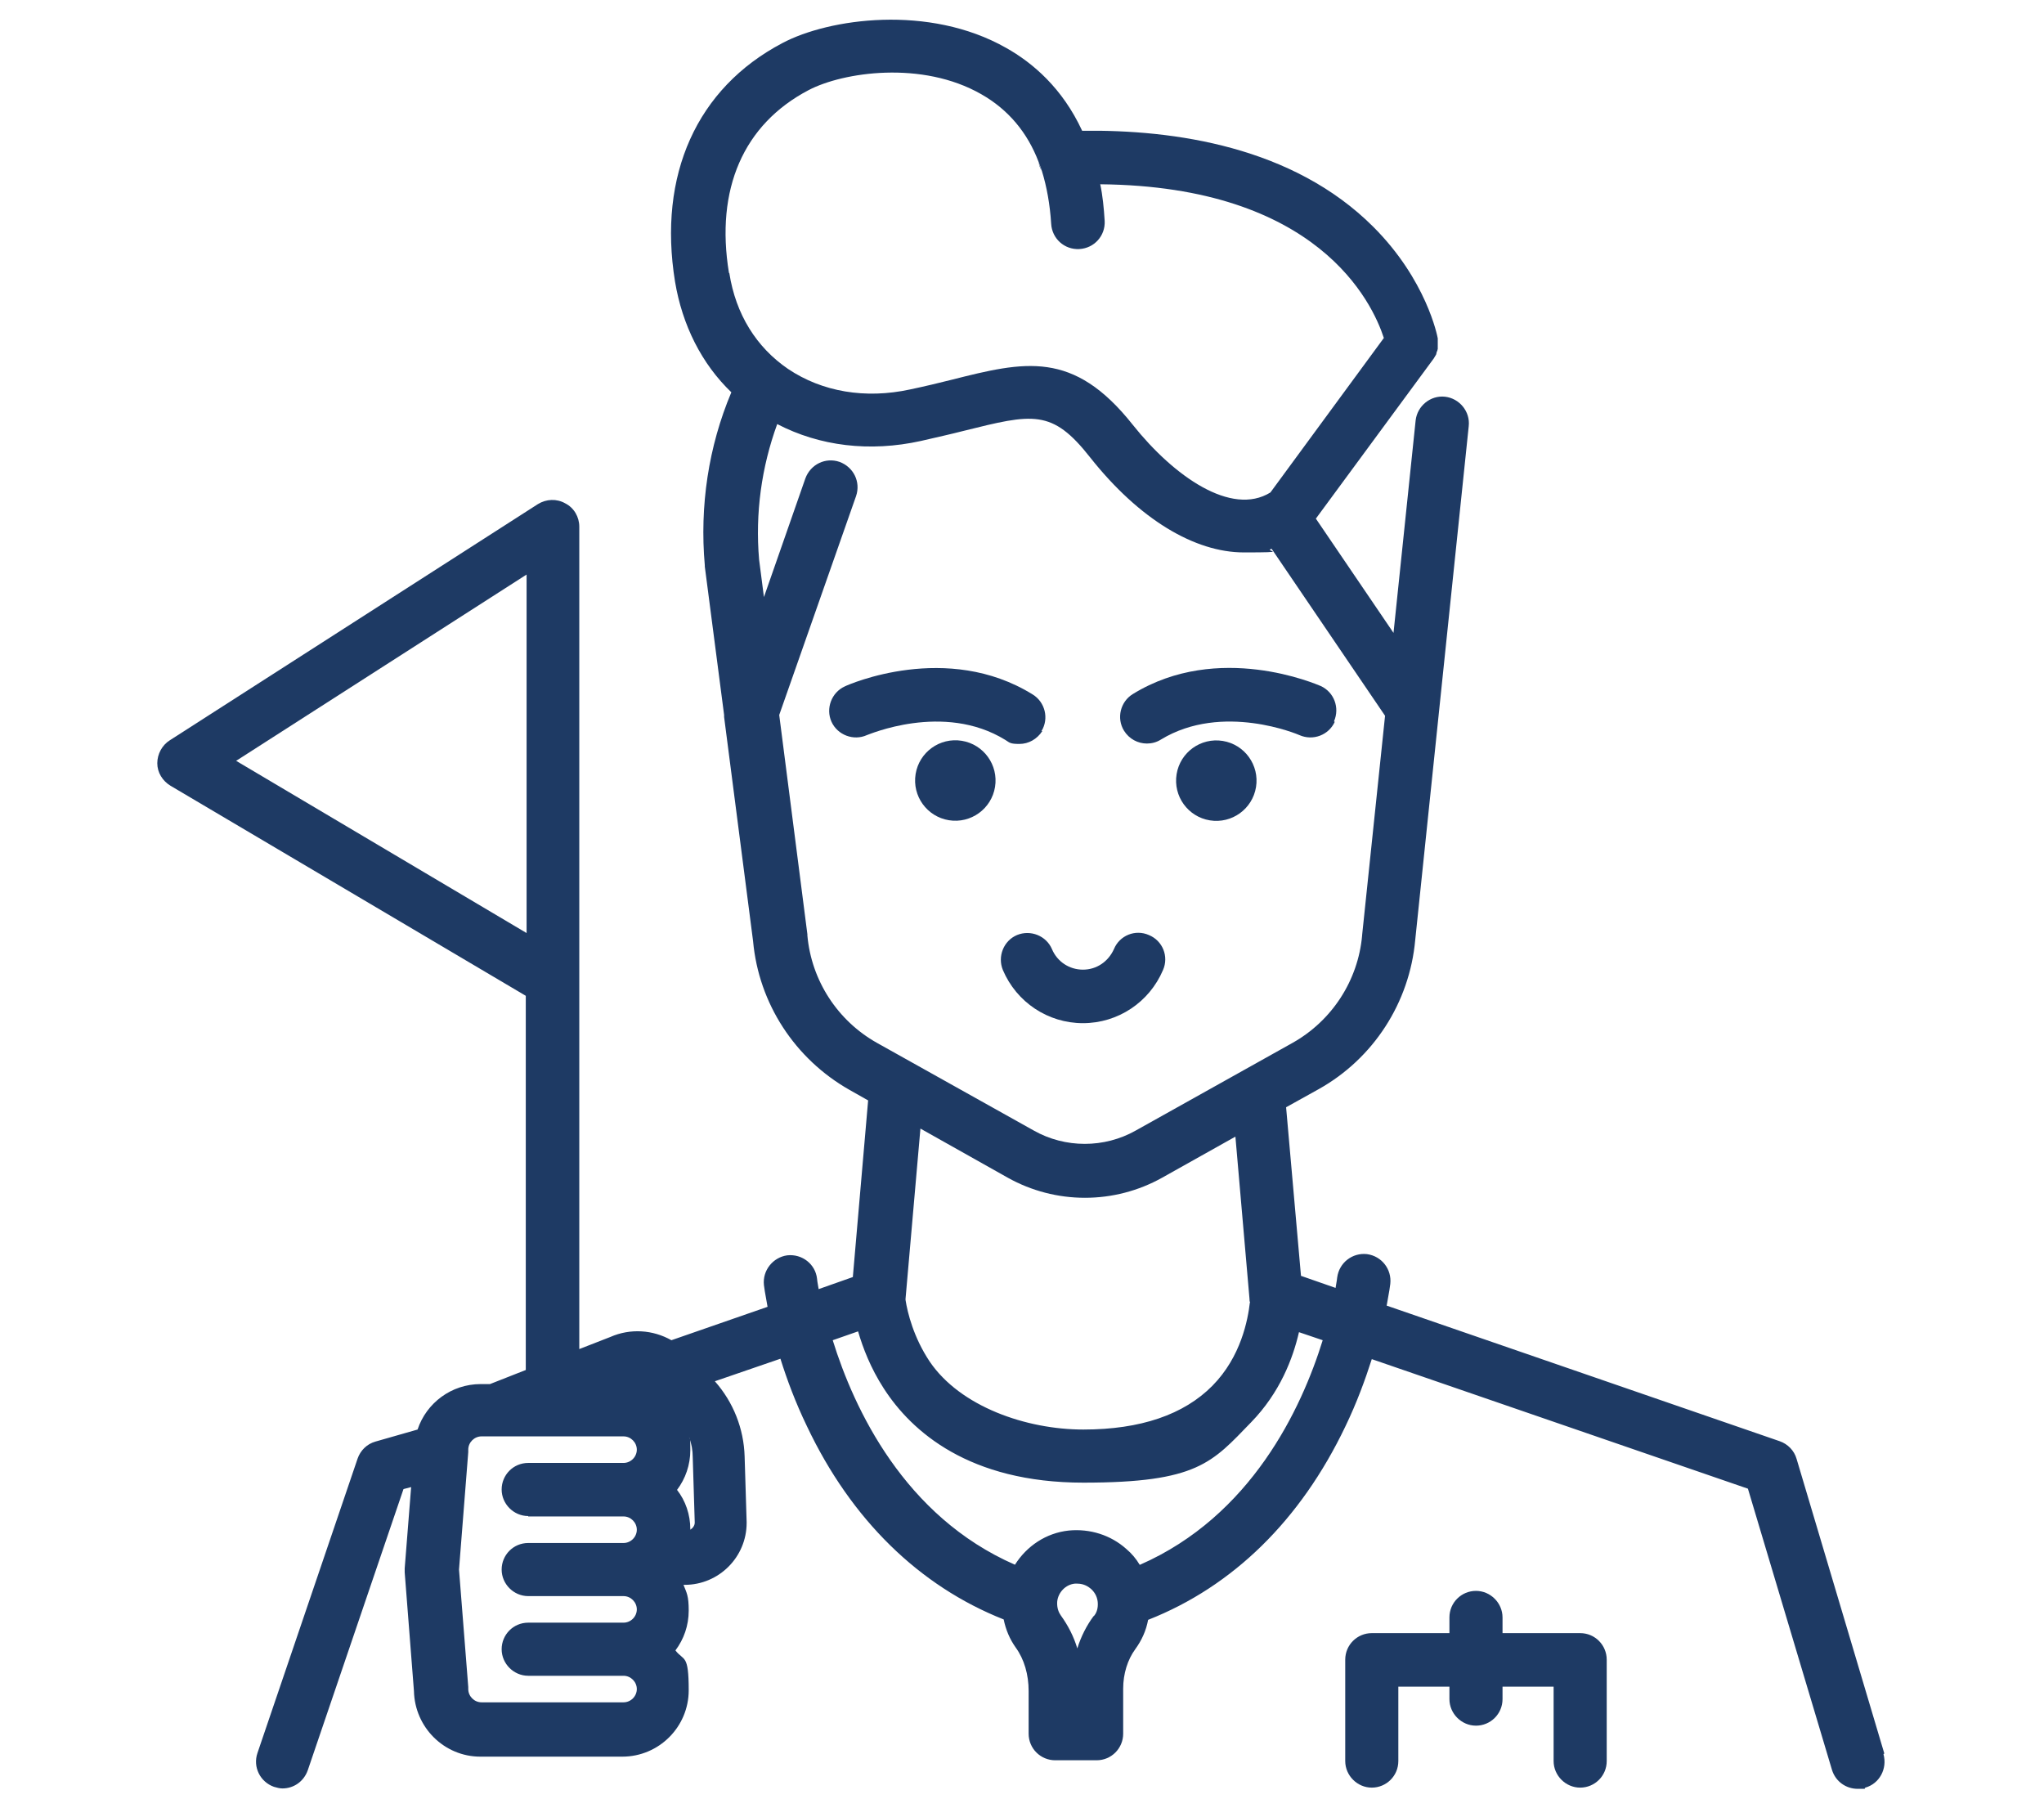
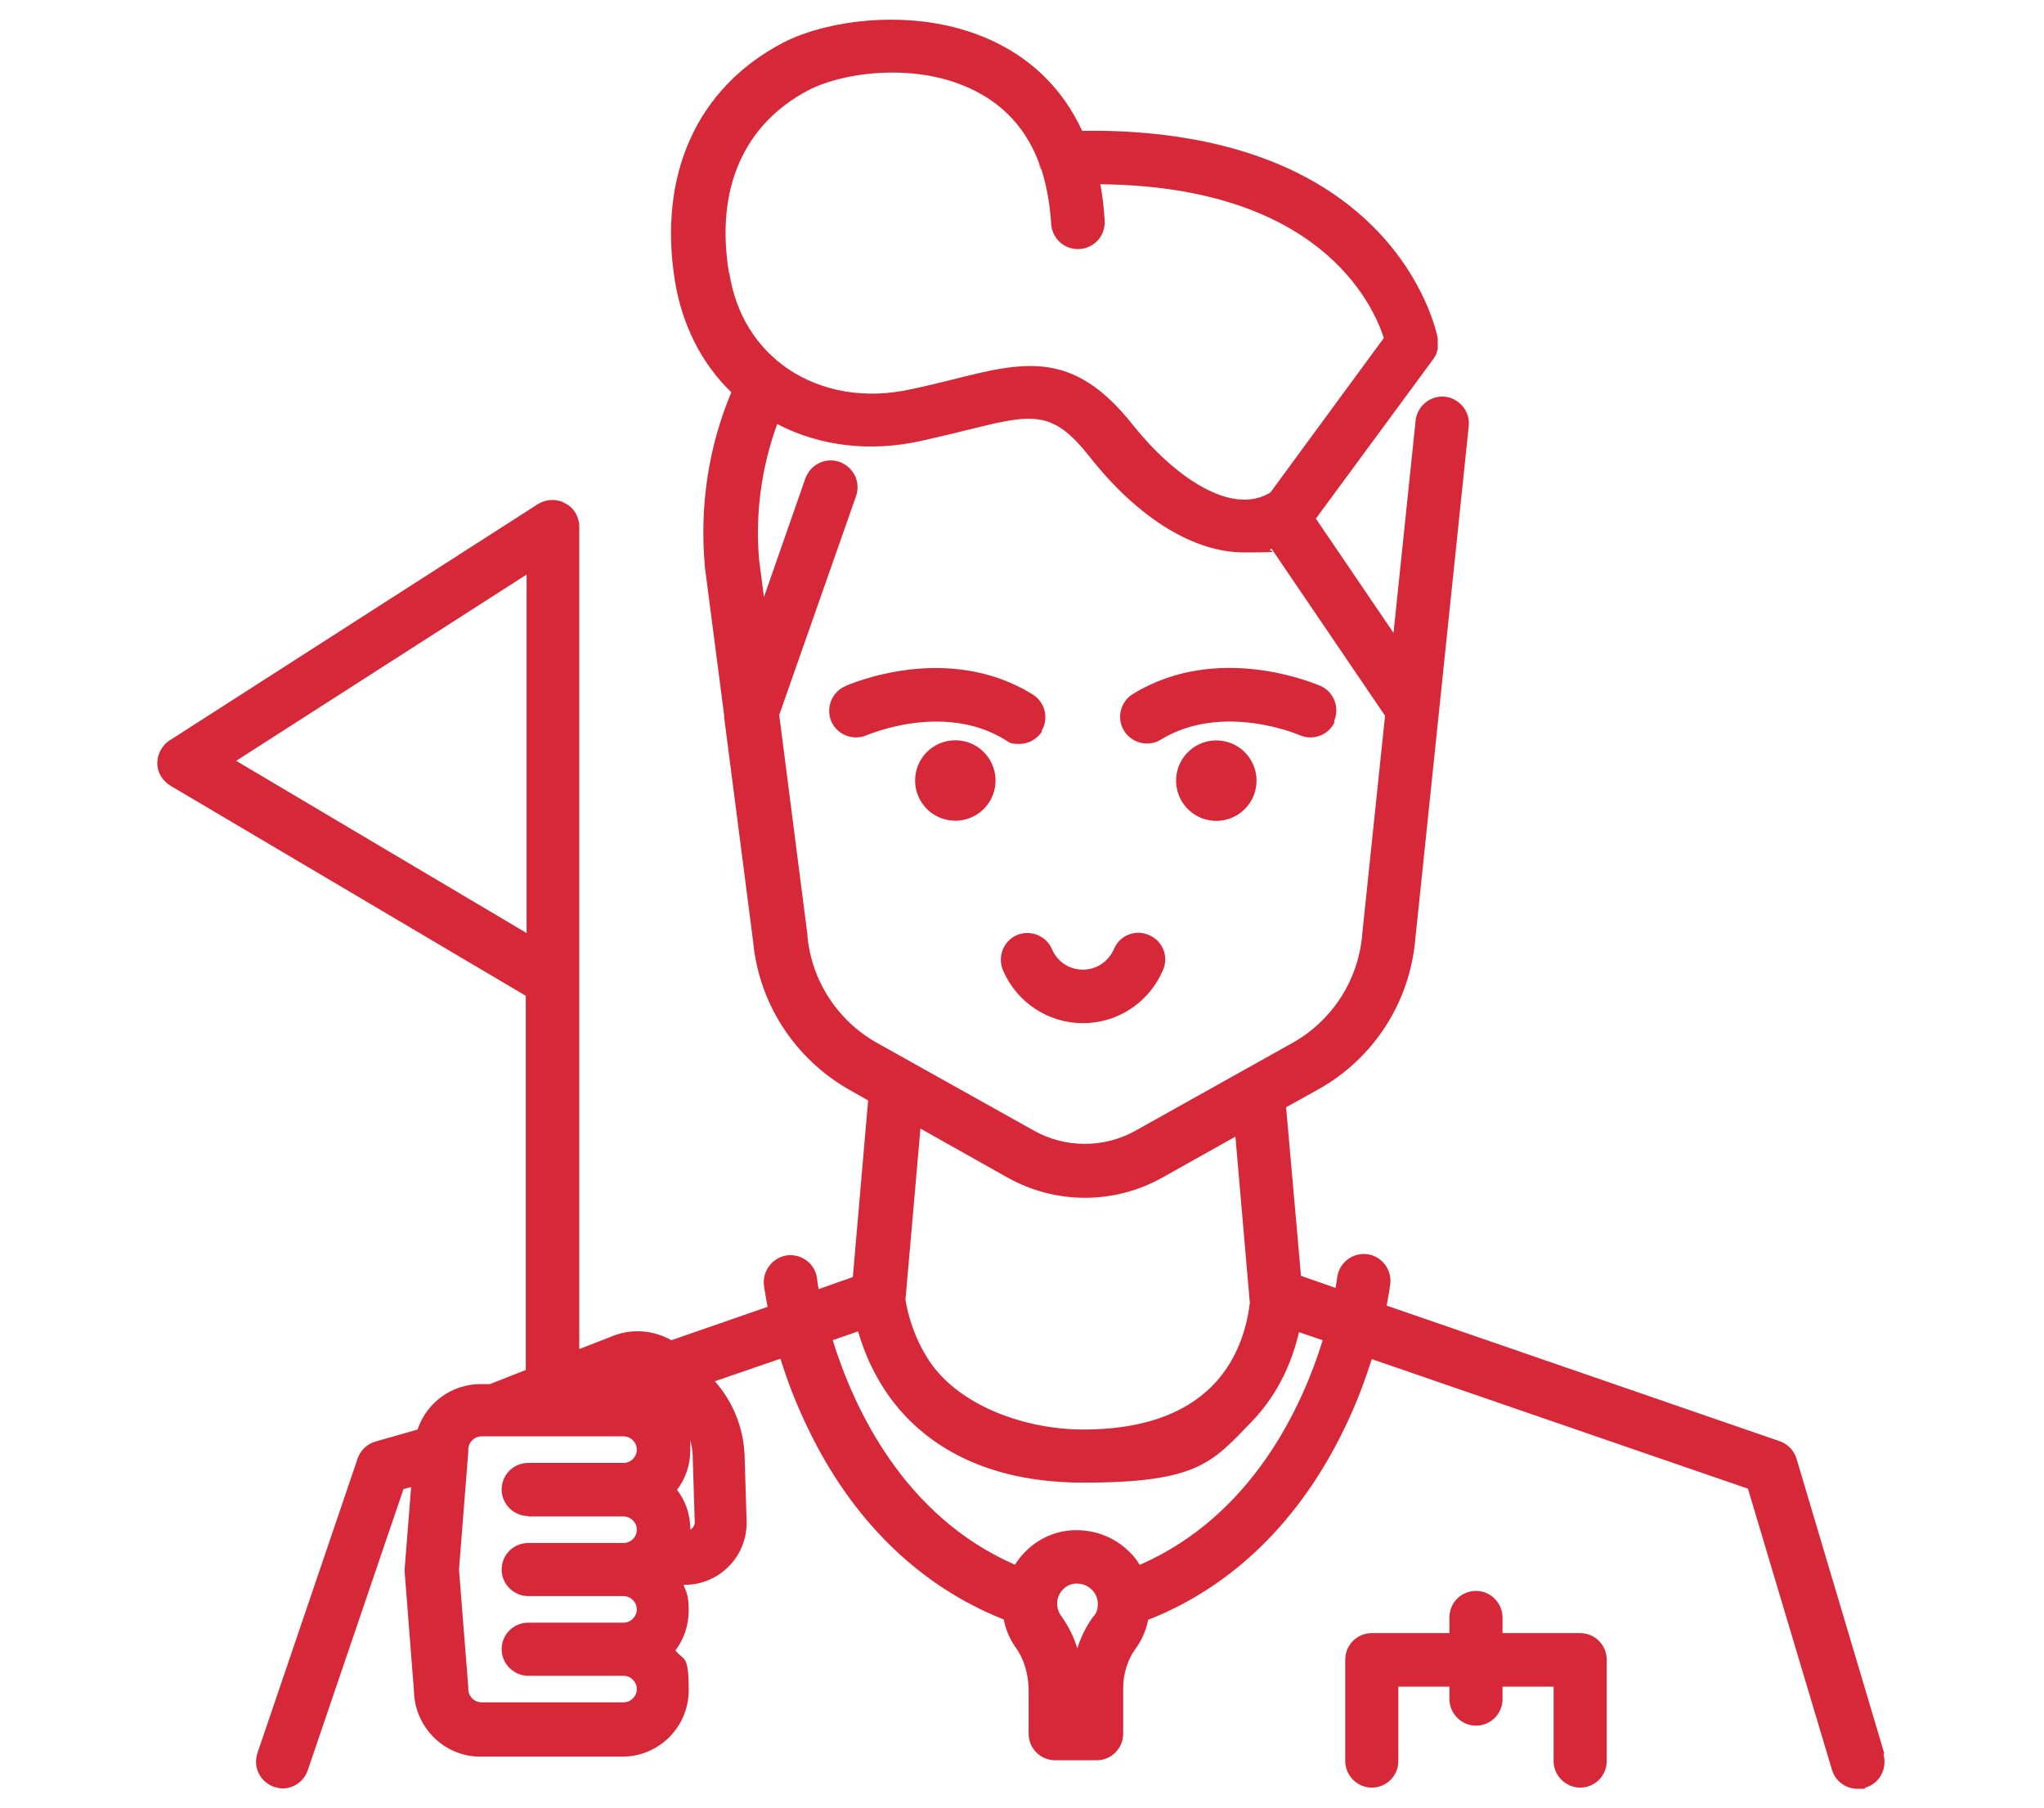
<svg xmlns="http://www.w3.org/2000/svg" id="Capa_1" viewBox="0 0 508.1 449.2">
  <defs>
-     <style>      .st0 {        fill: #1e3a64;      }    </style>
+     <style>      .st0 {        fill: #d62839;      }    </style>
  </defs>
  <path class="st0" d="M258.9,42.4c-.4-.7-.6-1.4-.8-2.2.3.7.5,1.4.8,2.2Z" />
  <path class="st0" d="M399.4,412.5v25.2c0,3.7-3,6.6-6.6,6.6s-6.6-3-6.6-6.6v-18.5h-12.7v3.1c0,3.7-3,6.6-6.6,6.6s-6.6-3-6.6-6.6v-3.1h-12.7v18.5c0,3.7-3,6.6-6.6,6.6s-6.6-3-6.6-6.6v-25.2c0-3.7,3-6.6,6.6-6.6h19.3v-3.9c0-3.7,3-6.6,6.6-6.6s6.6,3,6.6,6.6v3.9h19.3c3.7,0,6.6,3,6.6,6.6Z" />
  <path class="st0" d="M468.4,435.8l-21.8-73.2c-.6-2.1-2.2-3.7-4.2-4.4l-97.7-33.7c.6-3.2.9-5.2.9-5.4.4-3.6-2.1-6.9-5.8-7.4-3.6-.4-6.9,2.1-7.4,5.8,0,0-.1,1-.4,2.6l-8.6-3-3.7-41.9,8.1-4.5c13.6-7.6,22.6-21.5,24-37.1l13.3-127.7c.4-3.6-2.3-6.9-5.9-7.3-3.6-.4-6.9,2.3-7.3,5.9l-5.5,52.8-19.3-28.4,29.3-39.8c.2-.3.4-.7.6-1,0,0,0-.2.1-.3,0,0,0-.1,0-.2,0-.1.1-.3.2-.4,0-.2,0-.3.1-.4,0,0,0-.1,0-.2,0-.1,0-.3,0-.4,0-.2,0-.3,0-.5,0,0,0-.2,0-.2,0-.2,0-.4,0-.6,0-.1,0-.3,0-.4,0-.1,0-.3,0-.4-.1-.6-2.8-14.5-16-27.7-20-20-49.5-24.2-72.4-23.9-4.9-10.6-12.3-16.9-18.9-20.6-19.2-10.9-44.1-7.3-55.6-1.2-21.3,11.2-31,32.8-26.7,59.3,1.8,10.8,6.6,20.4,14,27.5-5.7,13.5-7.9,28.3-6.6,43,0,0,0,.2,0,.3l4.8,36.9c0,.2,0,.3,0,.5l7.2,55.7c1.4,15.5,10.4,29.3,24,37l4.6,2.6-3.8,43.9-8.5,3c-.3-1.6-.4-2.5-.4-2.6-.4-3.6-3.7-6.2-7.4-5.8-3.6.5-6.2,3.8-5.8,7.4,0,.2.3,2.2.9,5.4l-23.9,8.3c-4.6-2.6-10.2-3-15.2-.8l-7.7,3v-204.4c0-2.4-1.3-4.7-3.5-5.8-2.1-1.2-4.7-1.1-6.8.2l-91.5,58.7c-1.9,1.2-3.1,3.4-3.1,5.7,0,2.3,1.3,4.4,3.3,5.6l88.3,52.2v93l-8.9,3.5h-2.3c-7.3,0-13.5,4.7-15.7,11.3l-10.5,3c-2.1.6-3.7,2.2-4.4,4.2l-24.9,73.2c-1.2,3.5.7,7.2,4.1,8.4.7.2,1.4.4,2.1.4,2.8,0,5.3-1.7,6.3-4.5l23.8-69.9,1.9-.5-1.6,20.2c0,.3,0,.7,0,1l2.3,29.5c.2,9,7.5,16.3,16.5,16.3h35.3c9.1,0,16.5-7.4,16.5-16.5s-1.2-7.2-3.3-9.9c2.1-2.8,3.3-6.2,3.3-9.9s-.5-4.4-1.3-6.4c0,0,.2,0,.3,0,8.5,0,15.4-6.9,15.4-15.4s0-.1,0-.2l-.5-16.3c-.2-6.9-2.8-13.5-7.4-18.7l16.3-5.6c1.6,5.1,3.7,10.8,6.6,16.8,11,23.2,27.9,39.7,48.9,48h0c.5,2.5,1.5,4.9,3,7,2.1,2.9,3.2,6.7,3.2,10.8v10.6c0,3.7,3,6.6,6.6,6.6h10.3c3.7,0,6.6-3,6.6-6.6v-11.2c0-3.7,1.1-7.2,3-9.8,1.6-2.2,2.7-4.6,3.2-7.3,21.1-8.3,37.9-24.8,49-48,2.9-6,5-11.8,6.6-16.8l93.5,32.2,20.9,69.9c.9,2.9,3.5,4.7,6.4,4.7s1.3,0,1.9-.3c3.5-1,5.5-4.7,4.5-8.3ZM58.7,189.1l72.2-46.3v89.1l-72.2-42.8ZM131.3,376.9h23.7c1.8,0,3.3,1.5,3.3,3.3s-1.5,3.3-3.3,3.3h-23.7c-3.7,0-6.6,3-6.6,6.6s3,6.6,6.6,6.6h23.7c1.8,0,3.3,1.5,3.3,3.3s-1.5,3.3-3.3,3.3h-23.7c-3.7,0-6.6,3-6.6,6.6s3,6.6,6.6,6.6h23.7c1.8,0,3.3,1.5,3.3,3.3s-1.5,3.3-3.3,3.3h-35.3c-1.8,0-3.3-1.5-3.3-3.3s0-.3,0-.5l-2.3-29.2,2.3-29.2h0c0-.2,0-.4,0-.6,0-1.8,1.5-3.3,3.3-3.3h35.3c1.8,0,3.3,1.5,3.3,3.3s-1.5,3.3-3.3,3.3h-23.7c-3.7,0-6.6,3-6.6,6.6s3,6.6,6.6,6.6ZM171.6,380.1c0-3.7-1.2-7.1-3.3-9.8,2.1-2.8,3.3-6.2,3.3-9.9s-.1-2.1-.3-3.2c.6,1.6.9,3.3.9,5l.5,16.2c0,.8-.5,1.4-1.1,1.8ZM181.2,67.8c-3.4-20.8,3.6-36.9,19.8-45.4,8.6-4.5,28.2-7.4,42.9,1,6.7,3.8,11.5,9.5,14.3,16.9.3.7.5,1.4.8,2.2,1.2,3.9,2,8.3,2.3,13.1.2,3.7,3.3,6.5,7,6.3,3.7-.2,6.5-3.3,6.3-7-.2-3.2-.5-6.3-1.1-9.1,54.1.5,67.6,29.3,70.5,38.2l-28.2,38.4c-9.7,6-24-4-34.2-16.8-14.8-18.7-26.9-15.8-45.1-11.2-3.2.8-6.5,1.6-10.3,2.4-11.1,2.4-21.8.6-30.3-5.1-7.9-5.4-13-13.6-14.6-23.8ZM200.7,232.5c0,0,0-.2,0-.3l-7-54.5,19.1-54.4c1.2-3.5-.6-7.2-4.1-8.5-3.5-1.2-7.2.6-8.5,4.1l-10.3,29.5-1.2-9.3c-1-11.5.6-23,4.5-33.7,10.6,5.5,23,7,35.7,4.2,3.9-.9,7.5-1.7,10.6-2.5,17.3-4.3,22-5.5,31.5,6.6,12.2,15.4,26,23.6,38.2,23.6s4.7-.3,6.9-.9l28.2,41.5-5.7,54.5s0,0,0,.1c-1,11.2-7.5,21.2-17.3,26.7l-39,21.8c-7.8,4.4-17.5,4.4-25.3,0l-39-21.8c-9.8-5.5-16.3-15.5-17.3-26.7ZM310.7,323.7h0c-.5,4.3-2.2,13.5-9.3,20.7-7.1,7.2-17.9,10.9-32.1,10.9s-30.6-5.7-38.2-16.9c-4-6-5.5-12.1-6-15.3,0,0,0-.2,0-.3l3.7-42.3,21.7,12.2c5.9,3.3,12.5,5,19.2,5s13.3-1.7,19.2-5l18.2-10.2,3.5,40.3c0,.3,0,.7.2,1ZM271.9,401.6c-1.8,2.4-3.2,5.2-4.1,8.1-.9-3-2.3-5.7-4.1-8.2-.5-.7-1-1.8-.9-3.4.2-2.3,2.1-4.3,4.4-4.5.2,0,.4,0,.6,0,1.7,0,2.8.8,3.4,1.3,1.1,1,1.7,2.3,1.7,3.8s-.5,2.4-1,3ZM283.3,388.9c-.9-1.5-2-2.8-3.3-3.9-3.9-3.5-9.1-5.1-14.3-4.6-5.7.6-10.5,3.9-13.4,8.5-27.5-12-40-38.7-45.3-55.8l6.3-2.2c1.2,4.1,3.1,9.1,6.4,14.2,6.9,10.7,21.2,23.4,49.6,23.4s32-5,41.7-15c7.2-7.4,10.4-15.9,11.9-22.4l5.9,2c-5.3,17.1-17.8,43.7-45.4,55.8Z" />
  <circle class="st0" cx="302.4" cy="194.1" r="10" transform="translate(62.4 461.5) rotate(-80.8)" />
  <path class="st0" d="M331.8,179.4c-1.5,3.3-5.4,4.8-8.8,3.3-.2-.1-19.1-8.2-34.4,1.1-1.1.7-2.3,1-3.5,1-2.2,0-4.4-1.1-5.7-3.2-1.9-3.1-.9-7.2,2.2-9.1,21.3-13.1,45.7-2.4,46.7-2,3.3,1.5,4.8,5.4,3.3,8.8Z" />
  <circle class="st0" cx="237.5" cy="194.1" r="10" transform="translate(7.9 397.4) rotate(-80.8)" />
  <path class="st0" d="M259.1,181.7c-1.3,2-3.4,3.2-5.7,3.2s-2.4-.3-3.5-1c-15.4-9.5-34.2-1.2-34.4-1.2-3.3,1.5-7.3,0-8.8-3.3-1.5-3.3,0-7.3,3.3-8.8,1-.5,25.4-11.2,46.7,2,3.1,1.9,4.1,6,2.2,9.1Z" />
  <path class="st0" d="M289.1,241.1c-3.4,8-11.2,13.2-19.9,13.2s-16.5-5.2-19.9-13.2c-1.4-3.4.2-7.3,3.5-8.7,3.4-1.4,7.3.2,8.7,3.5,1.3,3.1,4.3,5.1,7.7,5.1s6.3-2,7.7-5.1c1.4-3.4,5.3-5,8.7-3.5,3.4,1.4,5,5.3,3.5,8.7Z" />
</svg>
